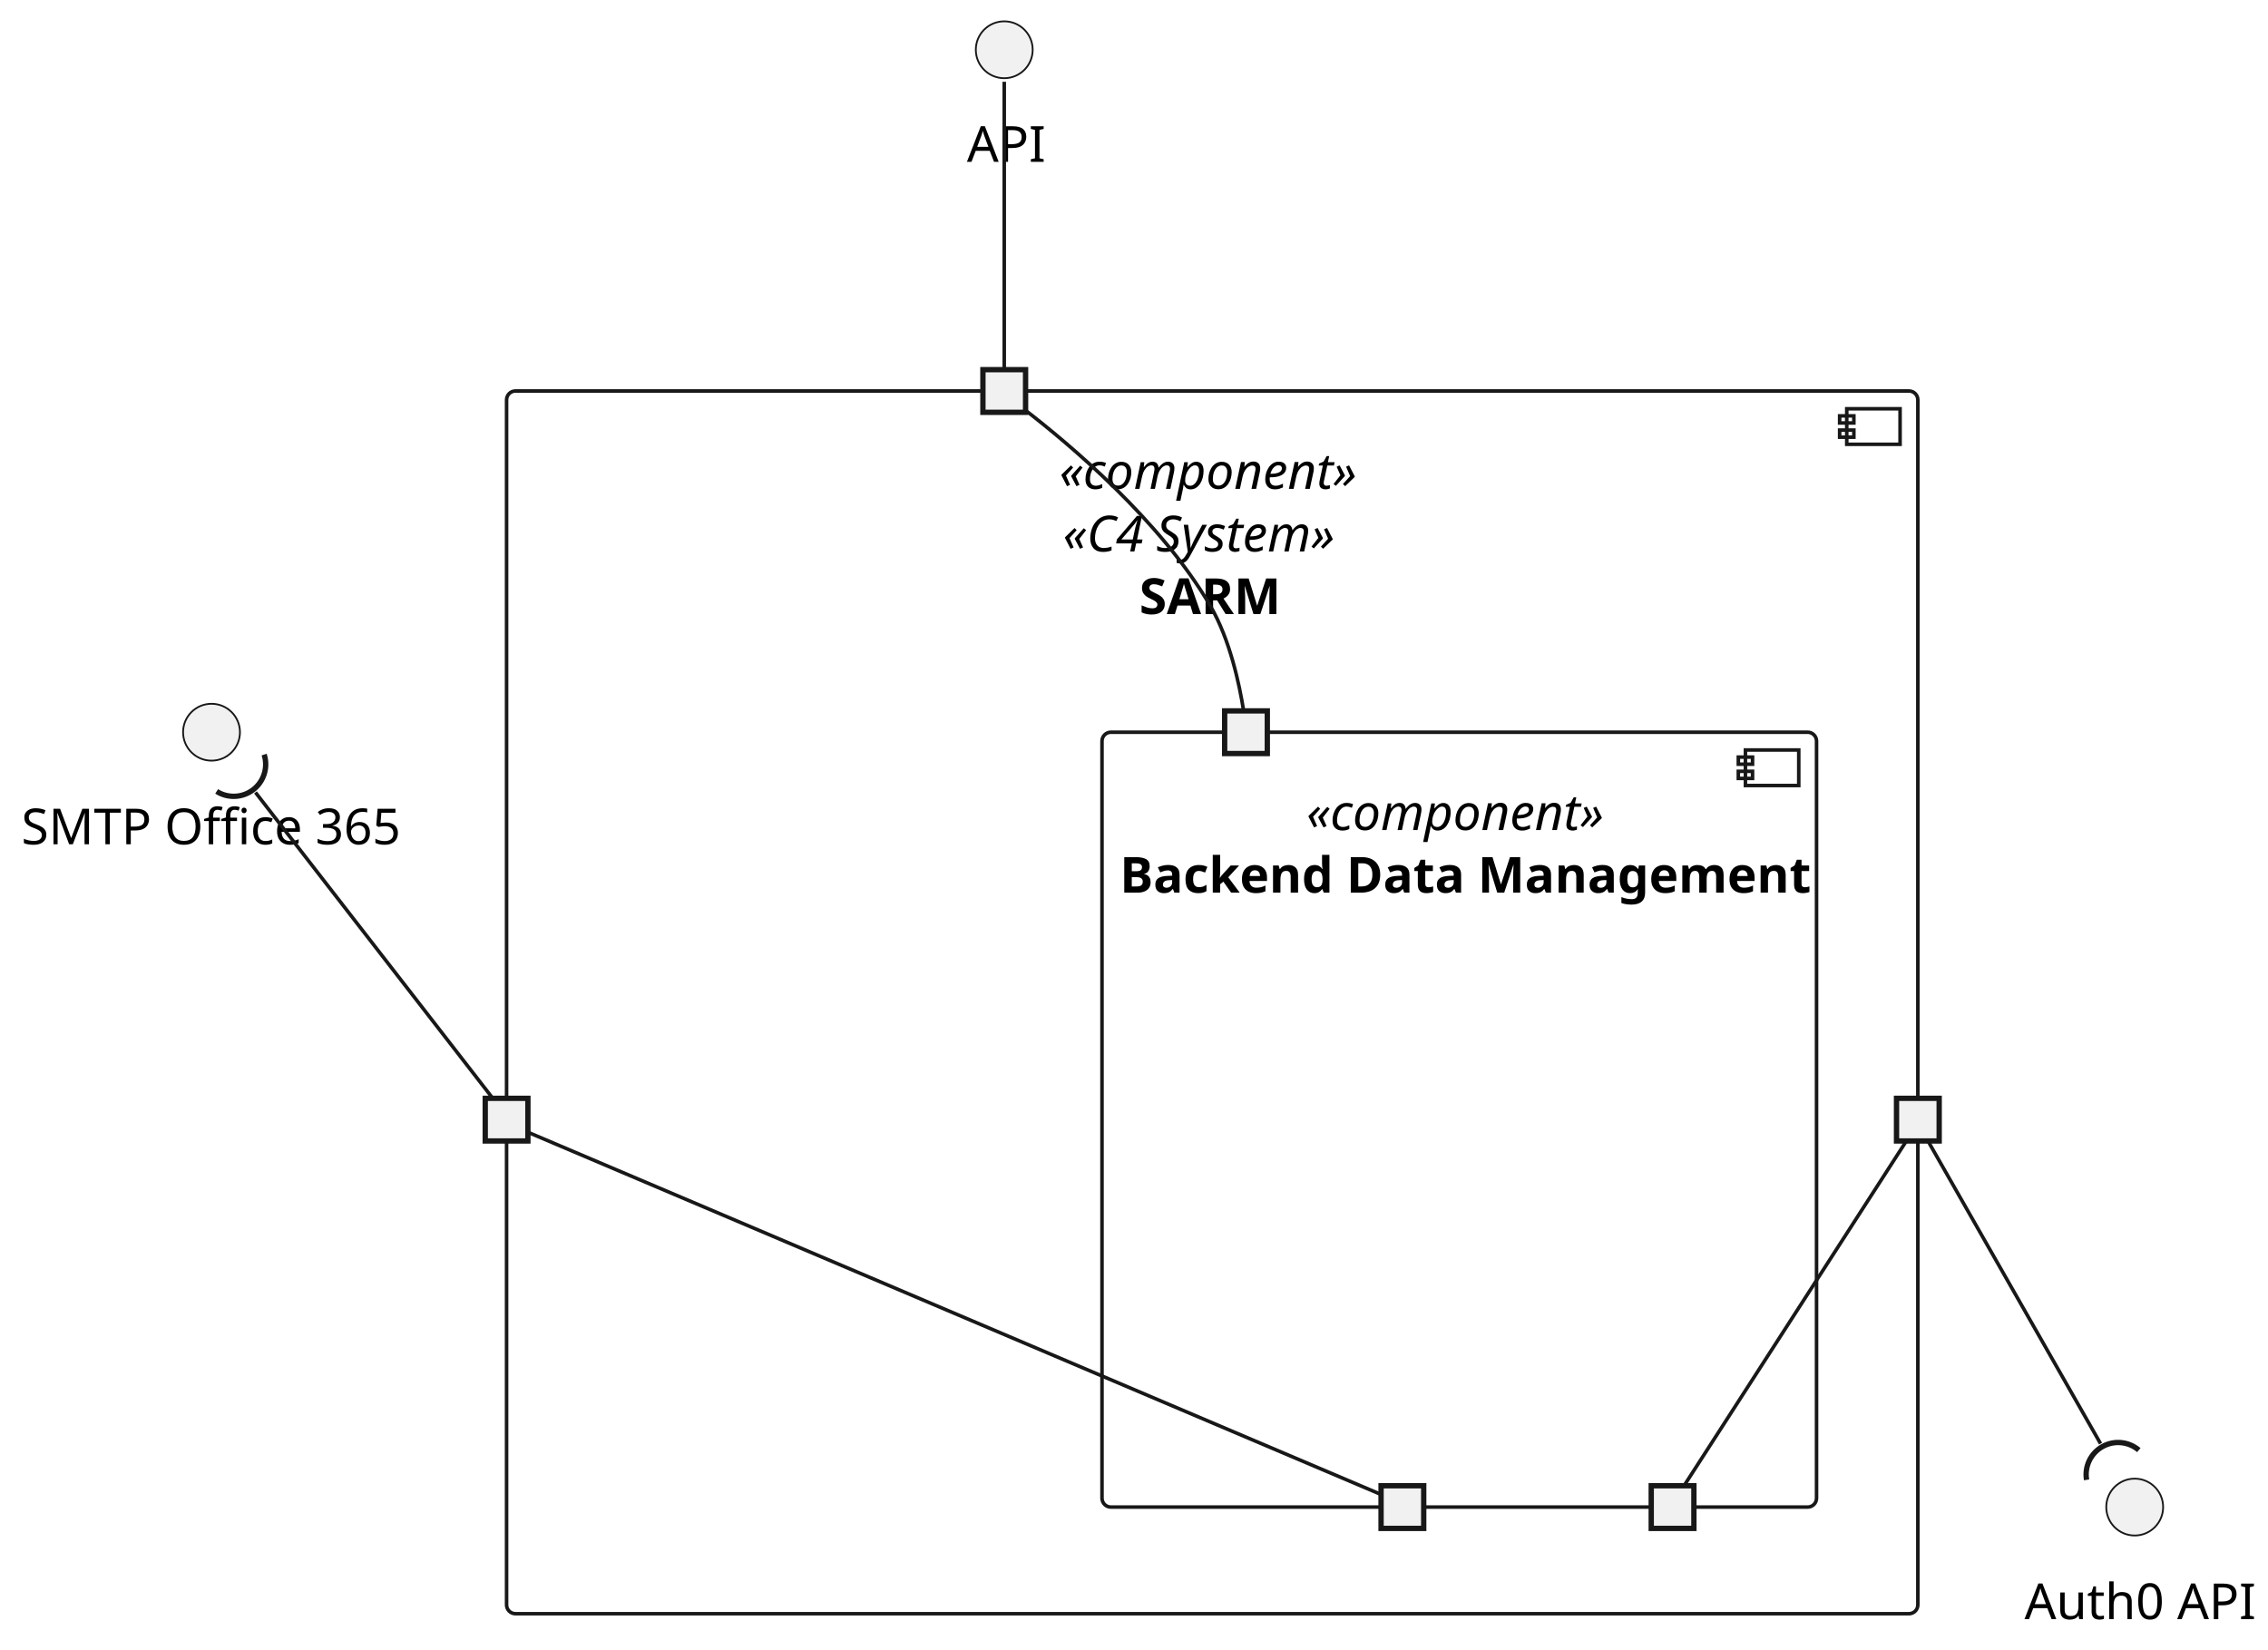
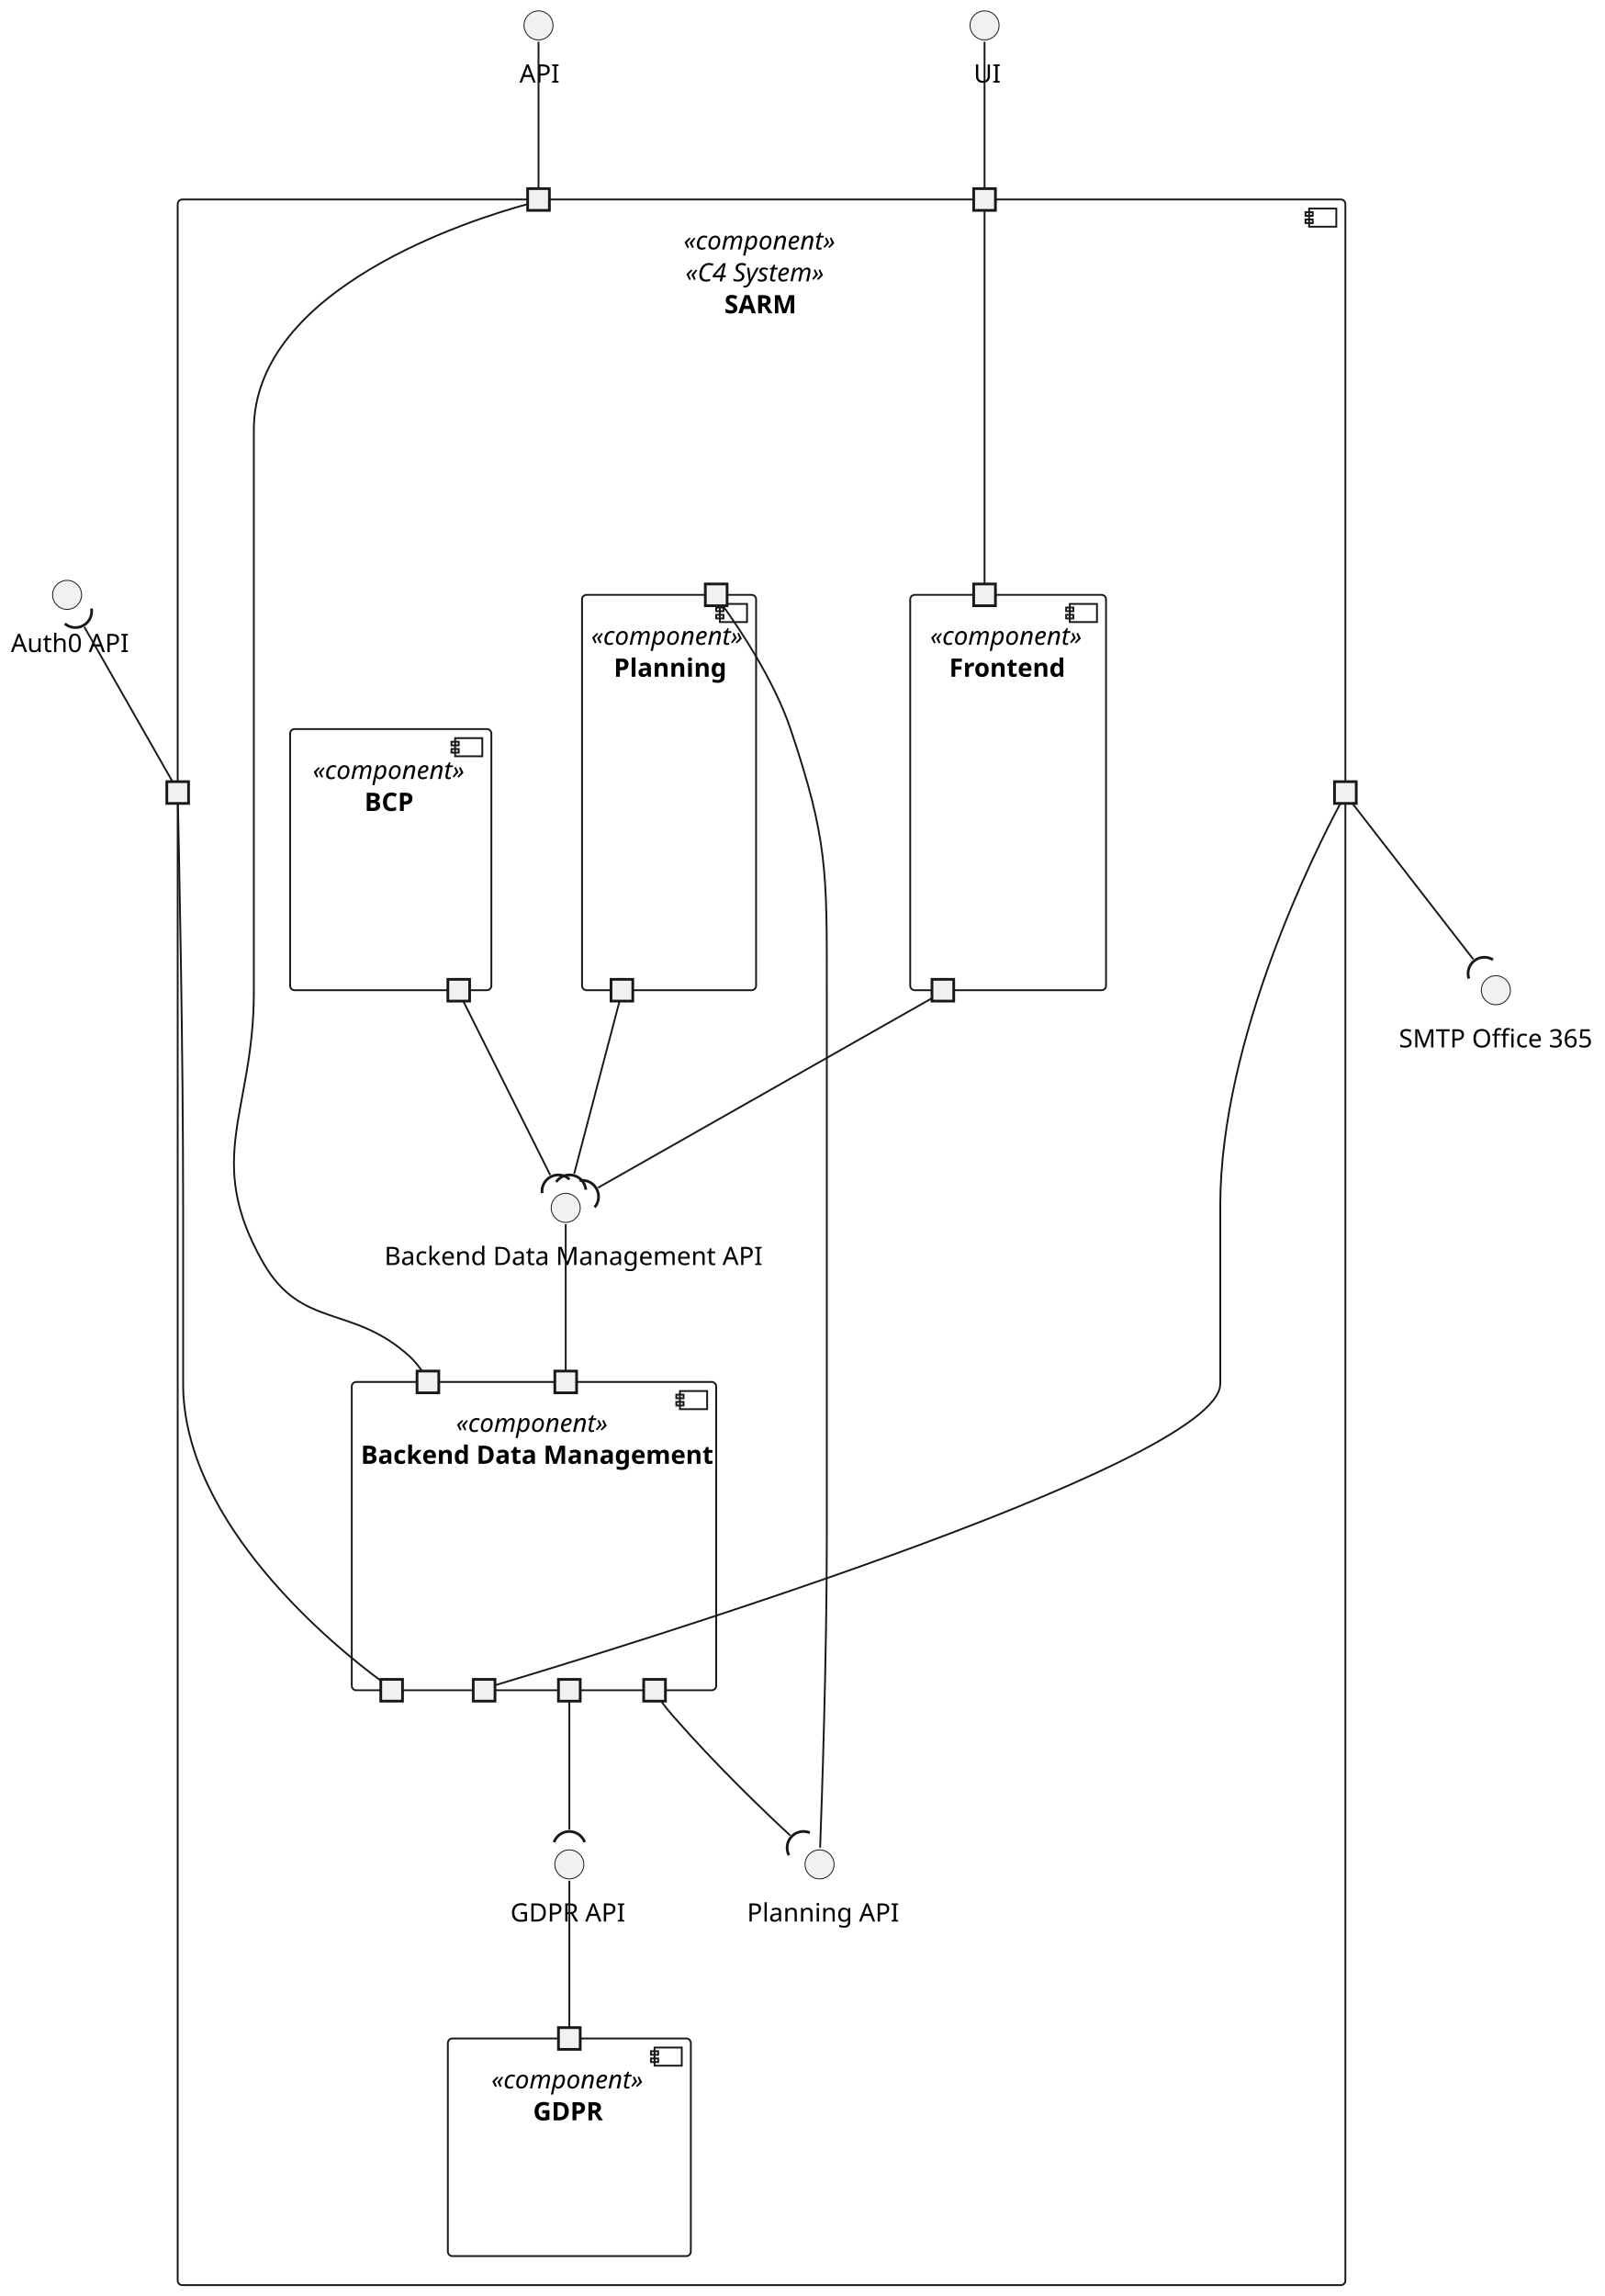
- <svg xmlns="http://www.w3.org/2000/svg" contentStyleType="text/css" height="464px" preserveAspectRatio="none" style="width:638px;height:464px;background:#FFFFFF;" version="1.1" viewBox="0 0 638 464" width="638px" zoomAndPan="magnify">
+ <svg xmlns="http://www.w3.org/2000/svg" contentStyleType="text/css" height="1266px" preserveAspectRatio="none" style="width:885px;height:1266px;background:#FFFFFF;" version="1.1" viewBox="0 0 885 1266" width="885px" zoomAndPan="magnify">
  <defs />
  <g>
    <g id="cluster_SARM">
-       <rect fill="none" height="344" rx="2.5" ry="2.5" style="stroke:#181818;stroke-width:1.0;" width="397" x="142.5" y="110" />
-       <rect fill="none" height="10" style="stroke:#181818;stroke-width:1.0;" width="15" x="519.5" y="115" />
-       <rect fill="none" height="2" style="stroke:#181818;stroke-width:1.0;" width="4" x="517.5" y="117" />
-       <rect fill="none" height="2" style="stroke:#181818;stroke-width:1.0;" width="4" x="517.5" y="121" />
-       <text fill="#000000" font-family="sans-serif" font-size="14" font-style="italic" lengthAdjust="spacing" textLength="86" x="298" y="137.533">«component»</text>
-       <text fill="#000000" font-family="sans-serif" font-size="14" font-style="italic" lengthAdjust="spacing" textLength="84" x="299" y="155.143">«C4 System»</text>
-       <text fill="#000000" font-family="sans-serif" font-size="14" font-weight="bold" lengthAdjust="spacing" textLength="41" x="320.5" y="172.752">SARM</text>
+       <rect fill="none" height="1150" rx="2.5" ry="2.5" style="stroke:#181818;stroke-width:1.0;" width="644" x="98" y="110" />
+       <rect fill="none" height="10" style="stroke:#181818;stroke-width:1.0;" width="15" x="722" y="115" />
+       <rect fill="none" height="2" style="stroke:#181818;stroke-width:1.0;" width="4" x="720" y="117" />
+       <rect fill="none" height="2" style="stroke:#181818;stroke-width:1.0;" width="4" x="720" y="121" />
+       <text fill="#000000" font-family="sans-serif" font-size="14" font-style="italic" lengthAdjust="spacing" textLength="86" x="377" y="137.533">«component»</text>
+       <text fill="#000000" font-family="sans-serif" font-size="14" font-style="italic" lengthAdjust="spacing" textLength="84" x="378" y="155.143">«C4 System»</text>
+       <text fill="#000000" font-family="sans-serif" font-size="14" font-weight="bold" lengthAdjust="spacing" textLength="41" x="399.5" y="172.752">SARM</text>
    </g>
    <g id="cluster_Backend Data Management">
-       <rect fill="none" height="218" rx="2.5" ry="2.5" style="stroke:#181818;stroke-width:1.0;" width="201" x="310" y="206" />
-       <rect fill="none" height="10" style="stroke:#181818;stroke-width:1.0;" width="15" x="491" y="211" />
-       <rect fill="none" height="2" style="stroke:#181818;stroke-width:1.0;" width="4" x="489" y="213" />
-       <rect fill="none" height="2" style="stroke:#181818;stroke-width:1.0;" width="4" x="489" y="217" />
-       <text fill="#000000" font-family="sans-serif" font-size="14" font-style="italic" lengthAdjust="spacing" textLength="86" x="367.5" y="233.533">«component»</text>
-       <text fill="#000000" font-family="sans-serif" font-size="14" font-weight="bold" lengthAdjust="spacing" textLength="191" x="315" y="251.143">Backend Data Management</text>
+       <rect fill="none" height="170" rx="2.5" ry="2.5" style="stroke:#181818;stroke-width:1.0;" width="201" x="194" y="762" />
+       <rect fill="none" height="10" style="stroke:#181818;stroke-width:1.0;" width="15" x="375" y="767" />
+       <rect fill="none" height="2" style="stroke:#181818;stroke-width:1.0;" width="4" x="373" y="769" />
+       <rect fill="none" height="2" style="stroke:#181818;stroke-width:1.0;" width="4" x="373" y="773" />
+       <text fill="#000000" font-family="sans-serif" font-size="14" font-style="italic" lengthAdjust="spacing" textLength="86" x="251.5" y="789.533">«component»</text>
+       <text fill="#000000" font-family="sans-serif" font-size="14" font-weight="bold" lengthAdjust="spacing" textLength="191" x="199" y="807.143">Backend Data Management</text>
    </g>
-     <text fill="#000000" font-family="sans-serif" font-size="14" lengthAdjust="spacing" textLength="4" x="280.5" y="88.924"> </text>
-     <rect fill="#F1F1F1" height="12" style="stroke:#181818;stroke-width:1.5;" width="12" x="276.5" y="104" />
-     <text fill="#000000" font-family="sans-serif" font-size="14" lengthAdjust="spacing" textLength="4" x="537.5" y="335.533"> </text>
-     <rect fill="#F1F1F1" height="12" style="stroke:#181818;stroke-width:1.5;" width="12" x="533.5" y="309" />
-     <text fill="#000000" font-family="sans-serif" font-size="14" lengthAdjust="spacing" textLength="4" x="140.5" y="335.533"> </text>
-     <rect fill="#F1F1F1" height="12" style="stroke:#181818;stroke-width:1.5;" width="12" x="136.5" y="309" />
-     <text fill="#000000" font-family="sans-serif" font-size="14" lengthAdjust="spacing" textLength="4" x="348.5" y="184.924"> </text>
-     <rect fill="#F1F1F1" height="12" style="stroke:#181818;stroke-width:1.5;" width="12" x="344.5" y="200" />
-     <text fill="#000000" font-family="sans-serif" font-size="14" lengthAdjust="spacing" textLength="4" x="468.5" y="444.533"> </text>
-     <rect fill="#F1F1F1" height="12" style="stroke:#181818;stroke-width:1.5;" width="12" x="464.5" y="418" />
-     <text fill="#000000" font-family="sans-serif" font-size="14" lengthAdjust="spacing" textLength="4" x="392.5" y="444.533"> </text>
-     <rect fill="#F1F1F1" height="12" style="stroke:#181818;stroke-width:1.5;" width="12" x="388.5" y="418" />
+     <g id="cluster_Frontend">
+       <rect fill="none" height="218" rx="2.5" ry="2.5" style="stroke:#181818;stroke-width:1.0;" width="108" x="502" y="328" />
+       <rect fill="none" height="10" style="stroke:#181818;stroke-width:1.0;" width="15" x="590" y="333" />
+       <rect fill="none" height="2" style="stroke:#181818;stroke-width:1.0;" width="4" x="588" y="335" />
+       <rect fill="none" height="2" style="stroke:#181818;stroke-width:1.0;" width="4" x="588" y="339" />
+       <text fill="#000000" font-family="sans-serif" font-size="14" font-style="italic" lengthAdjust="spacing" textLength="86" x="513" y="355.533">«component»</text>
+       <text fill="#000000" font-family="sans-serif" font-size="14" font-weight="bold" lengthAdjust="spacing" textLength="65" x="523.5" y="373.143">Frontend</text>
+     </g>
+     <g id="cluster_Planning">
+       <rect fill="none" height="218" rx="2.5" ry="2.5" style="stroke:#181818;stroke-width:1.0;" width="96" x="321" y="328" />
+       <rect fill="none" height="10" style="stroke:#181818;stroke-width:1.0;" width="15" x="397" y="333" />
+       <rect fill="none" height="2" style="stroke:#181818;stroke-width:1.0;" width="4" x="395" y="335" />
+       <rect fill="none" height="2" style="stroke:#181818;stroke-width:1.0;" width="4" x="395" y="339" />
+       <text fill="#000000" font-family="sans-serif" font-size="14" font-style="italic" lengthAdjust="spacing" textLength="86" x="326" y="355.533">«component»</text>
+       <text fill="#000000" font-family="sans-serif" font-size="14" font-weight="bold" lengthAdjust="spacing" textLength="61" x="338.5" y="373.143">Planning</text>
+     </g>
+     <g id="cluster_GDPR">
+       <rect fill="none" height="120" rx="2.5" ry="2.5" style="stroke:#181818;stroke-width:1.0;" width="134" x="247" y="1124" />
+       <rect fill="none" height="10" style="stroke:#181818;stroke-width:1.0;" width="15" x="361" y="1129" />
+       <rect fill="none" height="2" style="stroke:#181818;stroke-width:1.0;" width="4" x="359" y="1131" />
+       <rect fill="none" height="2" style="stroke:#181818;stroke-width:1.0;" width="4" x="359" y="1135" />
+       <text fill="#000000" font-family="sans-serif" font-size="14" font-style="italic" lengthAdjust="spacing" textLength="86" x="271" y="1151.533">«component»</text>
+       <text fill="#000000" font-family="sans-serif" font-size="14" font-weight="bold" lengthAdjust="spacing" textLength="40" x="294" y="1169.143">GDPR</text>
+     </g>
+     <g id="cluster_BCP">
+       <rect fill="none" height="144" rx="2.5" ry="2.5" style="stroke:#181818;stroke-width:1.0;" width="111" x="160" y="402" />
+       <rect fill="none" height="10" style="stroke:#181818;stroke-width:1.0;" width="15" x="251" y="407" />
+       <rect fill="none" height="2" style="stroke:#181818;stroke-width:1.0;" width="4" x="249" y="409" />
+       <rect fill="none" height="2" style="stroke:#181818;stroke-width:1.0;" width="4" x="249" y="413" />
+       <text fill="#000000" font-family="sans-serif" font-size="14" font-style="italic" lengthAdjust="spacing" textLength="86" x="172.5" y="429.533">«component»</text>
+       <text fill="#000000" font-family="sans-serif" font-size="14" font-weight="bold" lengthAdjust="spacing" textLength="29" x="201" y="447.143">BCP</text>
+     </g>
+     <text fill="#000000" font-family="sans-serif" font-size="14" lengthAdjust="spacing" textLength="4" x="295" y="88.924"> </text>
+     <rect fill="#F1F1F1" height="12" style="stroke:#181818;stroke-width:1.5;" width="12" x="291" y="104" />
+     <text fill="#000000" font-family="sans-serif" font-size="14" lengthAdjust="spacing" textLength="4" x="541" y="88.924"> </text>
+     <rect fill="#F1F1F1" height="12" style="stroke:#181818;stroke-width:1.5;" width="12" x="537" y="104" />
+     <text fill="#000000" font-family="sans-serif" font-size="14" lengthAdjust="spacing" textLength="4" x="96" y="415.924"> </text>
+     <rect fill="#F1F1F1" height="12" style="stroke:#181818;stroke-width:1.5;" width="12" x="92" y="431" />
+     <text fill="#000000" font-family="sans-serif" font-size="14" lengthAdjust="spacing" textLength="4" x="740" y="415.924"> </text>
+     <rect fill="#F1F1F1" height="12" style="stroke:#181818;stroke-width:1.5;" width="12" x="736" y="431" />
+     <g id="elem_BACKENDAPI">
+       <ellipse cx="312" cy="666" fill="#F1F1F1" rx="8" ry="8" style="stroke:#181818;stroke-width:0.5;" />
+       <text fill="#000000" font-family="sans-serif" font-size="14" lengthAdjust="spacing" textLength="200" x="212" y="697.533">Backend Data Management API</text>
+     </g>
+     <g id="elem_PLANNINGAPI">
+       <ellipse cx="452" cy="1028" fill="#F1F1F1" rx="8" ry="8" style="stroke:#181818;stroke-width:0.5;" />
+       <text fill="#000000" font-family="sans-serif" font-size="14" lengthAdjust="spacing" textLength="80" x="412" y="1059.533">Planning API</text>
+     </g>
+     <g id="elem_GDPR_API">
+       <ellipse cx="314" cy="1028" fill="#F1F1F1" rx="8" ry="8" style="stroke:#181818;stroke-width:0.5;" />
+       <text fill="#000000" font-family="sans-serif" font-size="14" lengthAdjust="spacing" textLength="65" x="281.5" y="1059.533">GDPR API</text>
+     </g>
+     <text fill="#000000" font-family="sans-serif" font-size="14" lengthAdjust="spacing" textLength="4" x="234" y="740.924"> </text>
+     <rect fill="#F1F1F1" height="12" style="stroke:#181818;stroke-width:1.5;" width="12" x="230" y="756" />
+     <text fill="#000000" font-family="sans-serif" font-size="14" lengthAdjust="spacing" textLength="4" x="214" y="952.533"> </text>
+     <rect fill="#F1F1F1" height="12" style="stroke:#181818;stroke-width:1.5;" width="12" x="210" y="926" />
+     <text fill="#000000" font-family="sans-serif" font-size="14" lengthAdjust="spacing" textLength="4" x="265" y="952.533"> </text>
+     <rect fill="#F1F1F1" height="12" style="stroke:#181818;stroke-width:1.5;" width="12" x="261" y="926" />
+     <text fill="#000000" font-family="sans-serif" font-size="14" lengthAdjust="spacing" textLength="4" x="312" y="952.533"> </text>
+     <rect fill="#F1F1F1" height="12" style="stroke:#181818;stroke-width:1.5;" width="12" x="308" y="926" />
+     <text fill="#000000" font-family="sans-serif" font-size="14" lengthAdjust="spacing" textLength="4" x="359" y="952.533"> </text>
+     <rect fill="#F1F1F1" height="12" style="stroke:#181818;stroke-width:1.5;" width="12" x="355" y="926" />
+     <text fill="#000000" font-family="sans-serif" font-size="14" lengthAdjust="spacing" textLength="4" x="310" y="740.924"> </text>
+     <rect fill="#F1F1F1" height="12" style="stroke:#181818;stroke-width:1.5;" width="12" x="306" y="756" />
+     <text fill="#000000" font-family="sans-serif" font-size="14" lengthAdjust="spacing" textLength="4" x="541" y="306.924"> </text>
+     <rect fill="#F1F1F1" height="12" style="stroke:#181818;stroke-width:1.5;" width="12" x="537" y="322" />
+     <text fill="#000000" font-family="sans-serif" font-size="14" lengthAdjust="spacing" textLength="4" x="518" y="566.533"> </text>
+     <rect fill="#F1F1F1" height="12" style="stroke:#181818;stroke-width:1.5;" width="12" x="514" y="540" />
+     <text fill="#000000" font-family="sans-serif" font-size="14" lengthAdjust="spacing" textLength="4" x="393" y="306.924"> </text>
+     <rect fill="#F1F1F1" height="12" style="stroke:#181818;stroke-width:1.5;" width="12" x="389" y="322" />
+     <text fill="#000000" font-family="sans-serif" font-size="14" lengthAdjust="spacing" textLength="4" x="341" y="566.533"> </text>
+     <rect fill="#F1F1F1" height="12" style="stroke:#181818;stroke-width:1.5;" width="12" x="337" y="540" />
+     <text fill="#000000" font-family="sans-serif" font-size="14" lengthAdjust="spacing" textLength="4" x="312" y="1102.924"> </text>
+     <rect fill="#F1F1F1" height="12" style="stroke:#181818;stroke-width:1.5;" width="12" x="308" y="1118" />
+     <text fill="#000000" font-family="sans-serif" font-size="14" lengthAdjust="spacing" textLength="4" x="251" y="566.533"> </text>
+     <rect fill="#F1F1F1" height="12" style="stroke:#181818;stroke-width:1.5;" width="12" x="247" y="540" />
    <g id="elem_API">
-       <ellipse cx="282.5" cy="14" fill="#F1F1F1" rx="8" ry="8" style="stroke:#181818;stroke-width:0.5;" />
-       <text fill="#000000" font-family="sans-serif" font-size="14" lengthAdjust="spacing" textLength="21" x="272" y="45.533">API</text>
+       <ellipse cx="297" cy="14" fill="#F1F1F1" rx="8" ry="8" style="stroke:#181818;stroke-width:0.5;" />
+       <text fill="#000000" font-family="sans-serif" font-size="14" lengthAdjust="spacing" textLength="21" x="286.5" y="45.533">API</text>
+     </g>
+     <g id="elem_UI">
+       <ellipse cx="543" cy="14" fill="#F1F1F1" rx="8" ry="8" style="stroke:#181818;stroke-width:0.5;" />
+       <text fill="#000000" font-family="sans-serif" font-size="14" lengthAdjust="spacing" textLength="12" x="537" y="45.533">UI</text>
    </g>
    <g id="elem_A0API">
-       <ellipse cx="600.5" cy="424" fill="#F1F1F1" rx="8" ry="8" style="stroke:#181818;stroke-width:0.5;" />
-       <text fill="#000000" font-family="sans-serif" font-size="14" lengthAdjust="spacing" textLength="62" x="569.5" y="455.533">Auth0 API</text>
+       <ellipse cx="37" cy="328" fill="#F1F1F1" rx="8" ry="8" style="stroke:#181818;stroke-width:0.5;" />
+       <text fill="#000000" font-family="sans-serif" font-size="14" lengthAdjust="spacing" textLength="62" x="6" y="359.533">Auth0 API</text>
    </g>
    <g id="elem_SMTP_Office_365">
-       <ellipse cx="59.5" cy="206" fill="#F1F1F1" rx="8" ry="8" style="stroke:#181818;stroke-width:0.5;" />
-       <text fill="#000000" font-family="sans-serif" font-size="14" lengthAdjust="spacing" textLength="107" x="6" y="237.533">SMTP Office 365</text>
+       <ellipse cx="825" cy="546" fill="#F1F1F1" rx="8" ry="8" style="stroke:#181818;stroke-width:0.5;" />
+       <text fill="#000000" font-family="sans-serif" font-size="14" lengthAdjust="spacing" textLength="107" x="771.5" y="577.533">SMTP Office 365</text>
+     </g>
+     <g id="link_UI_SARMPIUI">
+       <path d="M543,23.01 C543,41.84 543,88.45 543,103.92 " fill="none" id="UI-SARMPIUI" style="stroke:#181818;stroke-width:1.0;" />
+     </g>
+     <g id="link_SARMPIUI_FrontendINUI">
+       <path d="M543,116.34 C543,146.22 543,292.45 543,321.85 " fill="none" id="SARMPIUI-FrontendINUI" style="stroke:#181818;stroke-width:1.0;" />
+     </g>
+     <g id="link_FrontendOutUI2_BACKENDAPI">
+       <path d="M514,550.4 C484.69,567.03 365.267,634.774 329.817,654.894 " fill="none" id="FrontendOutUI2-to-BACKENDAPI" style="stroke:#181818;stroke-width:1.0;" />
+       <path d="M327.972,665.666 A9,9 0 0 0 319.623 650.955" fill="none" style="stroke:#181818;stroke-width:1.5;" />
+     </g>
+     <g id="link_BACKENDAPI_BackendPI2">
+       <path d="M312,675.01 C312,693.84 312,740.45 312,755.92 " fill="none" id="BACKENDAPI-BackendPI2" style="stroke:#181818;stroke-width:1.0;" />
+     </g>
+     <g id="link_GDPR_API_GDPRINUI">
+       <path d="M314,1037.01 C314,1055.84 314,1102.45 314,1117.92 " fill="none" id="GDPR_API-GDPRINUI" style="stroke:#181818;stroke-width:1.0;" />
+     </g>
+     <g id="link_BackendPO3_GDPR_API">
+       <path d="M314,938.05 C314,953.46 314,989.93 314,1008.85 " fill="none" id="BackendPO3-to-GDPR_API" style="stroke:#181818;stroke-width:1.0;" />
+       <path d="M322.457,1015.772 A9,9 0 0 0 305.543 1015.772" fill="none" style="stroke:#181818;stroke-width:1.5;" />
+     </g>
+     <g id="link_PLANNINGAPI_PLANNINGINUI">
+       <path d="M452.31,1018.79 C453.26,993.41 456,913.9 456,848 C456,545 456,545 456,545 C456,480.83 456.51,462.81 436,402 C426.8,374.73 407.31,345.97 398.94,334.34 " fill="none" id="PLANNINGAPI-PLANNINGINUI" style="stroke:#181818;stroke-width:1.0;" />
+     </g>
+     <g id="link_BackendPO4_PLANNINGAPI">
+       <path d="M364.75,938.18 C366.56,940.62 368.82,943.52 371,946 C395.67,974.1 420.463,997.804 435.783,1012.034 " fill="none" id="BackendPO4-to-PLANNINGAPI" style="stroke:#181818;stroke-width:1.0;" />
+       <path d="M446.61,1010.549 A9,9 0 0 0 435.099 1022.942" fill="none" style="stroke:#181818;stroke-width:1.5;" />
+     </g>
+     <g id="link_PLANNINGOutUI_BACKENDAPI">
+       <path d="M341.67,552.07 C336.82,570.51 322.65,624.438 316.68,647.168 " fill="none" id="PLANNINGOutUI-to-BACKENDAPI" style="stroke:#181818;stroke-width:1.0;" />
+       <path d="M323.102,656.011 A9,9 0 0 0 306.742 651.714" fill="none" style="stroke:#181818;stroke-width:1.5;" />
+     </g>
+     <g id="link_BCPOutUI_BACKENDAPI">
+       <path d="M255.54,552.07 C264.75,570.51 292.089,625.165 303.449,647.895 " fill="none" id="BCPOutUI-to-BACKENDAPI" style="stroke:#181818;stroke-width:1.0;" />
+       <path d="M314.109,650.306 A9,9 0 0 0 298.979 657.867" fill="none" style="stroke:#181818;stroke-width:1.5;" />
    </g>
    <g id="link_API_SARMPI">
-       <path d="M282.5,23.01 C282.5,41.84 282.5,88.45 282.5,103.92 " fill="none" id="API-SARMPI" style="stroke:#181818;stroke-width:1.0;" />
+       <path d="M297,23.01 C297,41.84 297,88.45 297,103.92 " fill="none" id="API-SARMPI" style="stroke:#181818;stroke-width:1.0;" />
    </g>
-     <g id="link_SARMPO1_A0API">
-       <path d="M542.44,321.16 C552.25,338.36 578.92,385.131 590.89,406.141 " fill="none" id="SARMPO1-to-A0API" style="stroke:#181818;stroke-width:1.0;" />
-       <path d="M601.664,407.969 A9,9 0 0 0 586.968 416.342" fill="none" style="stroke:#181818;stroke-width:1.5;" />
+     <g id="link_A0API_SARMPO1">
+       <path d="M46.534,345.726 C58.454,366.627 85.19,413.54 95.04,430.81 " fill="none" id="A0API-backto-SARMPO1" style="stroke:#181818;stroke-width:1.0;" />
+       <path d="M35.759,343.904 A9,9 0 0 0 50.451 335.524" fill="none" style="stroke:#181818;stroke-width:1.5;" />
    </g>
    <g id="link_SARMPI_BackendPI">
-       <path d="M288.58,115.52 C300.37,124.62 326.42,146.32 340.5,170.5 C346.02,179.98 348.68,192.73 349.8,199.78 " fill="none" id="SARMPI-BackendPI" style="stroke:#181818;stroke-width:1.0;" />
+       <path d="M290.65,112.64 C261.28,120.62 140,158.36 140,237 C140,237 140,237 140,547 C140,613.26 112.26,638.39 145,696 C166.14,733.19 194.49,719.06 226,748 C228.52,750.31 230.87,753.31 232.66,755.85 " fill="none" id="SARMPI-BackendPI" style="stroke:#181818;stroke-width:1.0;" />
    </g>
    <g id="link_SARMPO1_BackendPO1">
-       <path d="M536.17,321.16 C524.54,339.19 485.78,399.3 473.96,417.64 " fill="none" id="SARMPO1-BackendPO1" style="stroke:#181818;stroke-width:1.0;" />
+       <path d="M98.12,443.28 C98.68,468.17 101,576.32 101,665 C101,665 101,665 101,763 C101,840.76 185.93,908.94 209.82,926.58 " fill="none" id="SARMPO1-BackendPO1" style="stroke:#181818;stroke-width:1.0;" />
    </g>
    <g id="link_SARMPO2_BackendPO2">
-       <path d="M148.73,318.64 C183.59,333.45 354.19,405.89 388.49,420.45 " fill="none" id="SARMPO2-BackendPO2" style="stroke:#181818;stroke-width:1.0;" />
+       <path d="M739.21,443.1 C726.3,467.2 673,572.32 673,665 C673,665 673,665 673,763 C673,808.29 323.56,914.14 273.05,929.2 " fill="none" id="SARMPO2-BackendPO2" style="stroke:#181818;stroke-width:1.0;" />
    </g>
-     <g id="link_SMTP_Office_365_SARMPO2">
-       <path d="M71.869,222.942 C88.079,243.842 125.07,291.54 138.47,308.81 " fill="none" id="SMTP_Office_365-backto-SARMPO2" style="stroke:#181818;stroke-width:1.0;" />
-       <path d="M60.944,222.655 A9,9 0 0 0 74.309 212.289" fill="none" style="stroke:#181818;stroke-width:1.5;" />
+     <g id="link_SARMPO2_SMTP_Office_365">
+       <path d="M746,443.16 C759.34,460.36 796.243,507.917 812.533,528.927 " fill="none" id="SARMPO2-to-SMTP_Office_365" style="stroke:#181818;stroke-width:1.0;" />
+       <path d="M823.457,529.215 A9,9 0 0 0 810.09 539.58" fill="none" style="stroke:#181818;stroke-width:1.5;" />
    </g>
  </g>
</svg>
